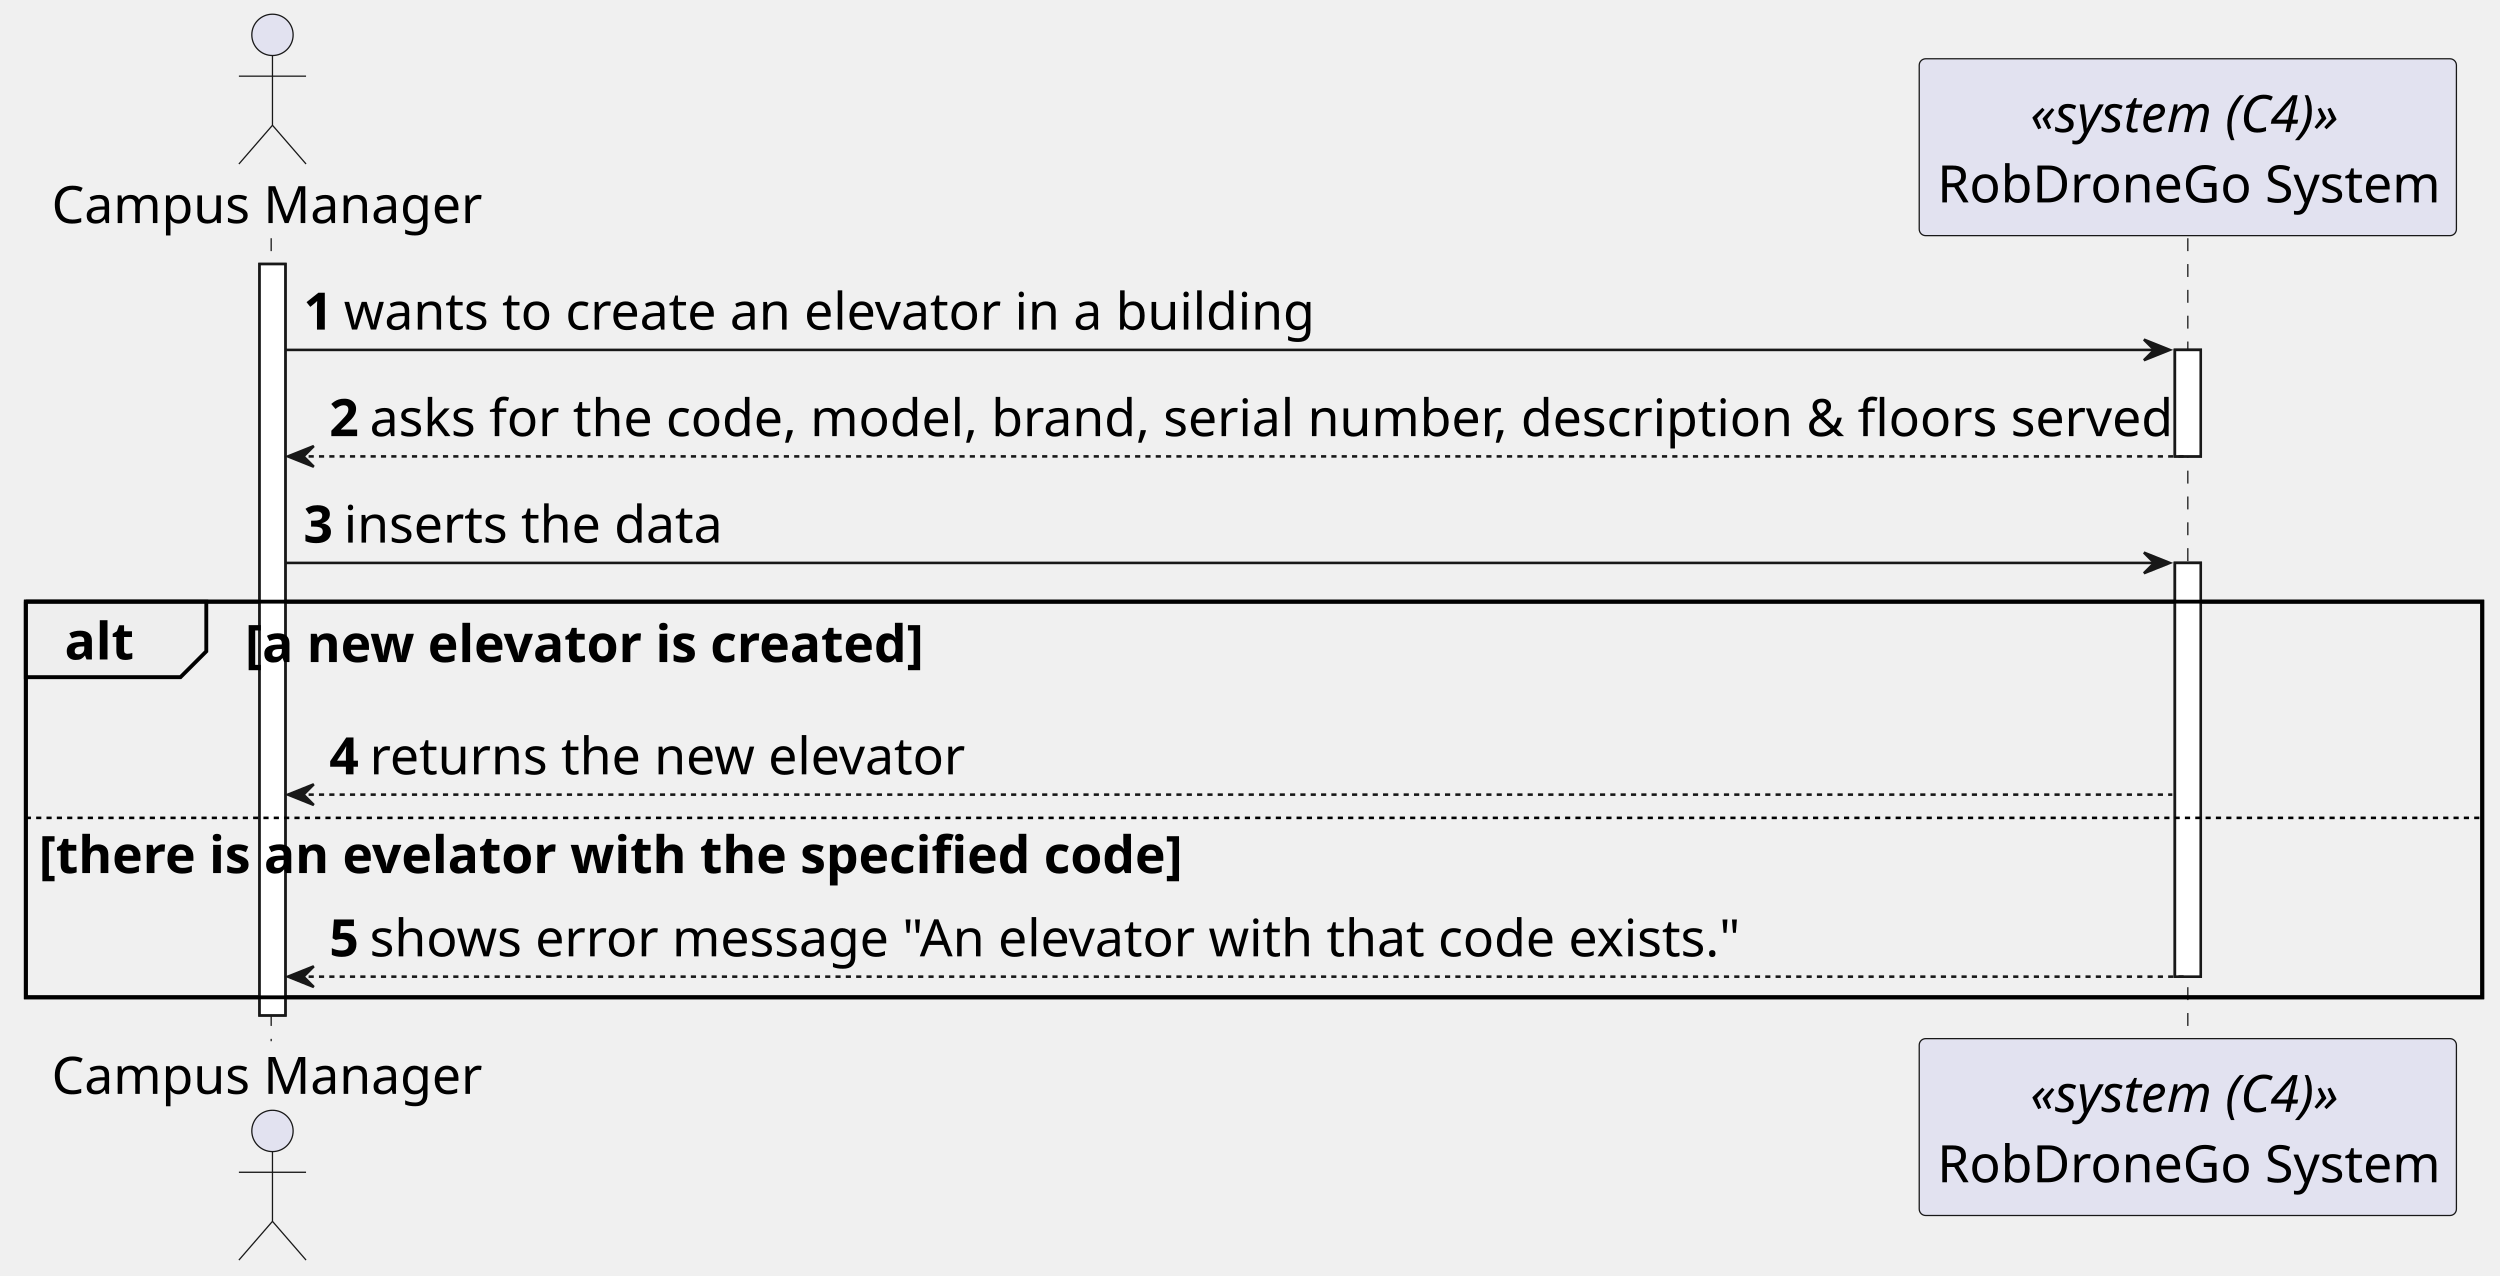
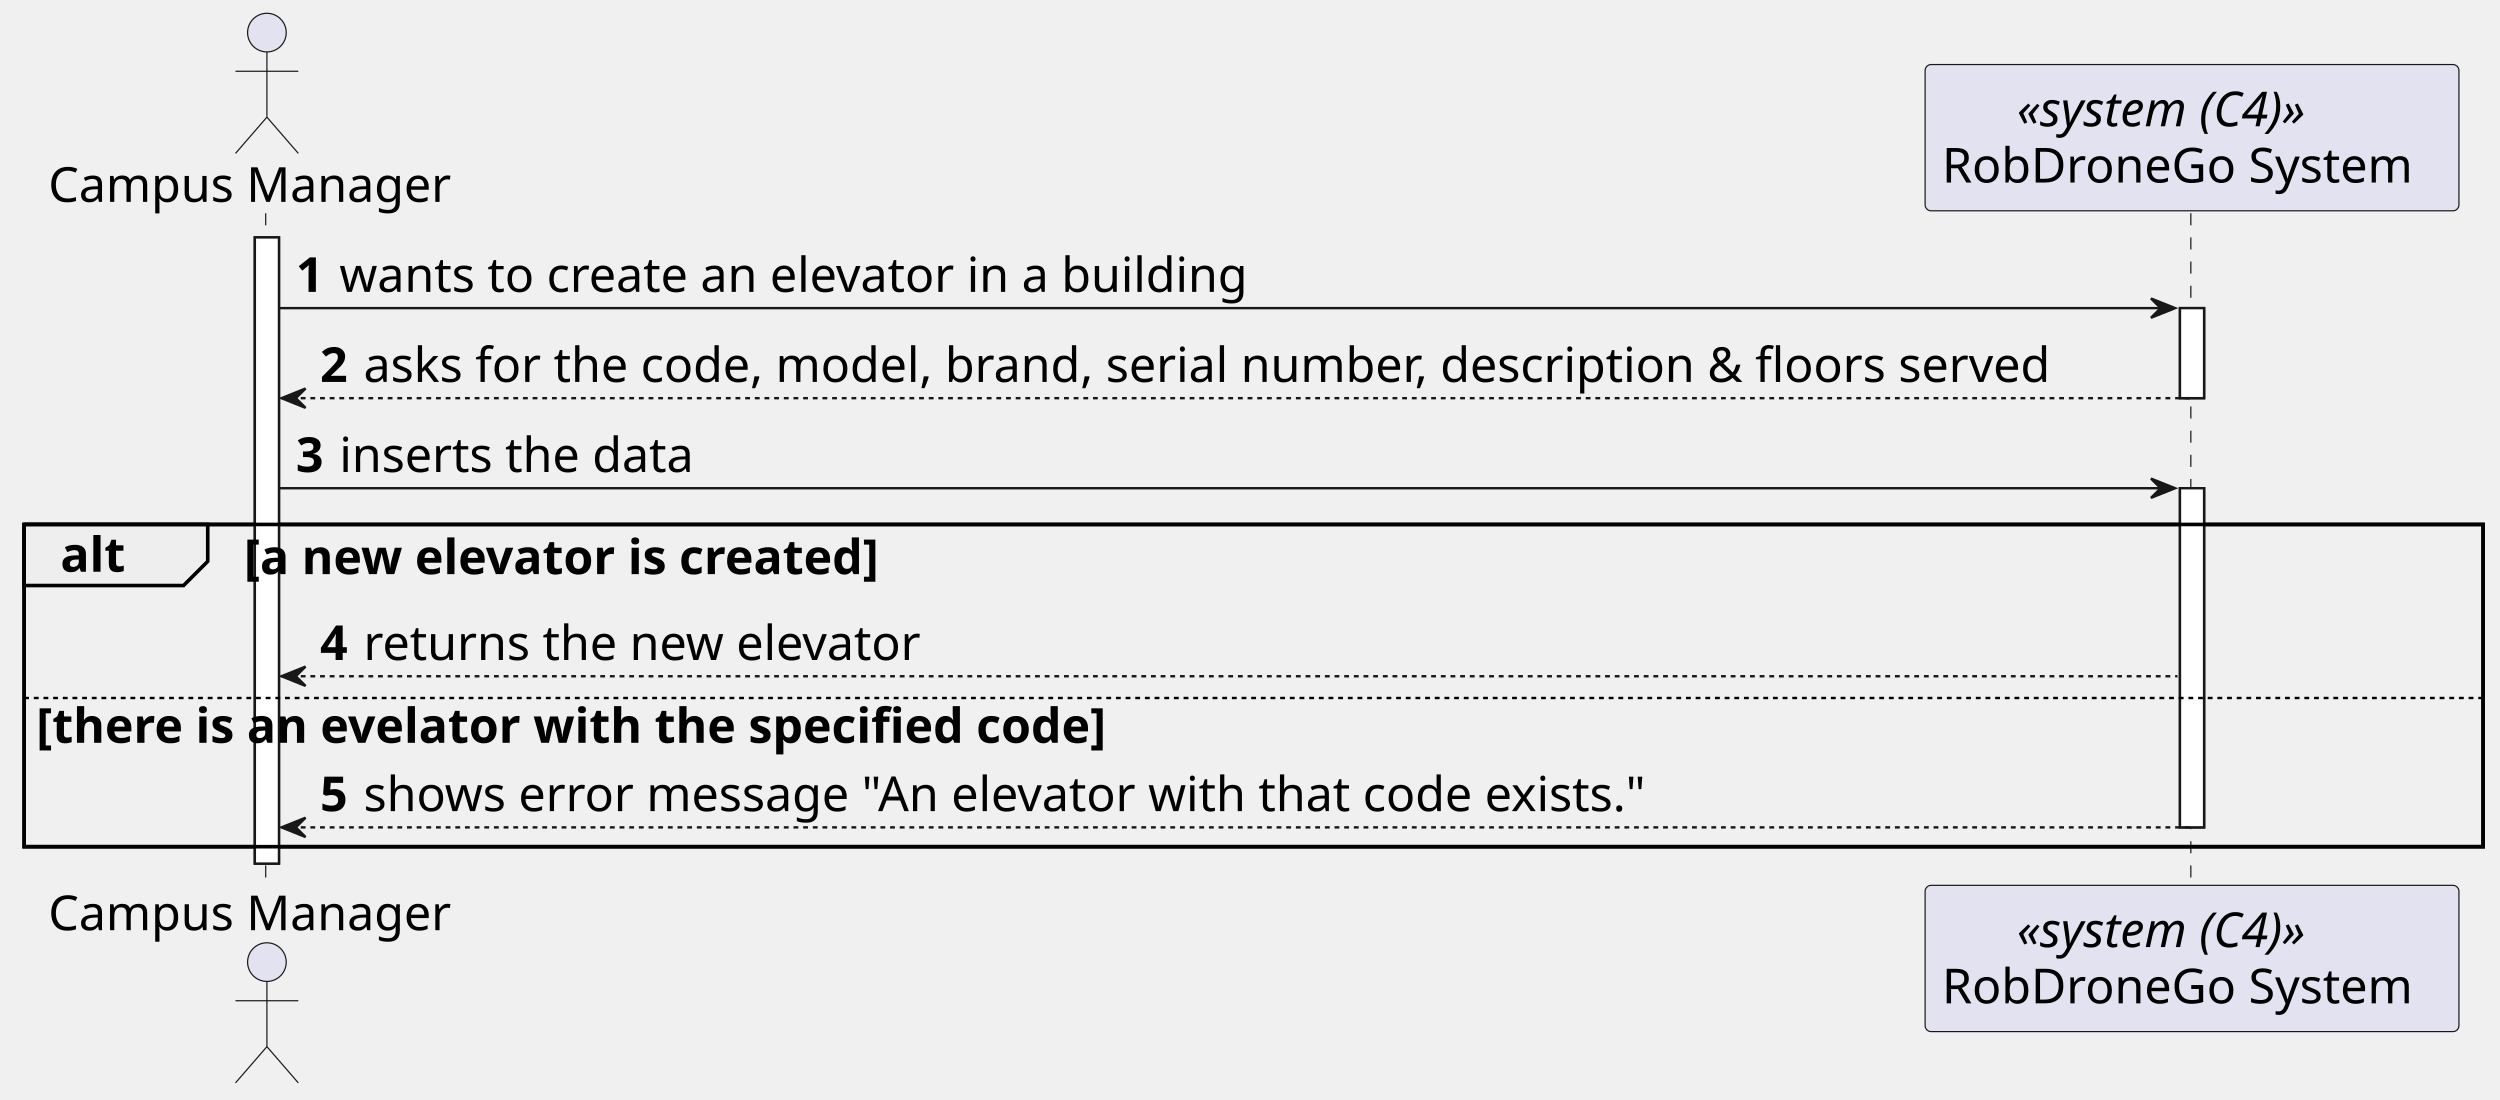
- <svg xmlns="http://www.w3.org/2000/svg" contentStyleType="text/css" height="494px" preserveAspectRatio="none" style="width:968px;height:494px;background:#FFFFFF;" version="1.1" viewBox="0 0 968 494" width="968px" zoomAndPan="magnify">
+ <svg xmlns="http://www.w3.org/2000/svg" contentStyleType="text/css" height="455px" preserveAspectRatio="none" style="width:1035px;height:455px;background:#FFFFFF;" version="1.1" viewBox="0 0 1035 455" width="1035px" zoomAndPan="magnify">
  <defs />
  <g>
-     <rect fill="#FFFFFF" height="290.92" style="stroke:#181818;stroke-width:1.0;" width="10" x="100.5" y="102.24" />
-     <rect fill="#FFFFFF" height="41.24" style="stroke:#181818;stroke-width:1.0;" width="10" x="842.125" y="135.48" />
-     <rect fill="#FFFFFF" height="160.2" style="stroke:#181818;stroke-width:1.0;" width="10" x="842.125" y="217.96" />
-     <rect fill="none" height="153.2" style="stroke:#000000;stroke-width:1.5;" width="951.125" x="10" y="232.96" />
-     <line style="stroke:#181818;stroke-width:0.5;stroke-dasharray:5.0,5.0;" x1="105" x2="105" y1="92.24" y2="403.16" />
-     <line style="stroke:#181818;stroke-width:0.5;stroke-dasharray:5.0,5.0;" x1="847.125" x2="847.125" y1="92.24" y2="403.16" />
-     <text fill="#000000" font-family="sans-serif" font-size="20" lengthAdjust="spacing" textLength="165" x="20" y="86.38">Campus Manager</text>
-     <ellipse cx="105.5" cy="13.5" fill="#E2E2F0" rx="8" ry="8" style="stroke:#181818;stroke-width:0.5;" />
-     <path d="M105.5,21.5 L105.5,48.5 M92.5,29.5 L118.5,29.5 M105.5,48.5 L92.5,63.5 M105.5,48.5 L118.5,63.5 " fill="none" style="stroke:#181818;stroke-width:0.5;" />
-     <text fill="#000000" font-family="sans-serif" font-size="20" lengthAdjust="spacing" textLength="165" x="20" y="423.54">Campus Manager</text>
-     <ellipse cx="105.5" cy="437.9" fill="#E2E2F0" rx="8" ry="8" style="stroke:#181818;stroke-width:0.5;" />
-     <path d="M105.5,445.9 L105.5,472.9 M92.5,453.9 L118.5,453.9 M105.5,472.9 L92.5,487.9 M105.5,472.9 L118.5,487.9 " fill="none" style="stroke:#181818;stroke-width:0.5;" />
-     <rect fill="#E2E2F0" height="68.48" rx="2.5" ry="2.5" style="stroke:#181818;stroke-width:0.5;" width="208" x="743.125" y="22.76" />
-     <text fill="#000000" font-family="sans-serif" font-size="20" font-style="italic" lengthAdjust="spacing" textLength="122" x="786.125" y="51.14">«system (C4)»</text>
-     <text fill="#000000" font-family="sans-serif" font-size="20" lengthAdjust="spacing" textLength="194" x="750.125" y="78.38">RobDroneGo System</text>
-     <rect fill="#E2E2F0" height="68.48" rx="2.5" ry="2.5" style="stroke:#181818;stroke-width:0.5;" width="208" x="743.125" y="402.16" />
-     <text fill="#000000" font-family="sans-serif" font-size="20" font-style="italic" lengthAdjust="spacing" textLength="122" x="786.125" y="430.54">«system (C4)»</text>
-     <text fill="#000000" font-family="sans-serif" font-size="20" lengthAdjust="spacing" textLength="194" x="750.125" y="457.78">RobDroneGo System</text>
-     <rect fill="#FFFFFF" height="290.92" style="stroke:#181818;stroke-width:1.0;" width="10" x="100.5" y="102.24" />
-     <rect fill="#FFFFFF" height="41.24" style="stroke:#181818;stroke-width:1.0;" width="10" x="842.125" y="135.48" />
-     <rect fill="#FFFFFF" height="160.2" style="stroke:#181818;stroke-width:1.0;" width="10" x="842.125" y="217.96" />
-     <polygon fill="#181818" points="830.125,131.48,840.125,135.48,830.125,139.48,834.125,135.48" style="stroke:#181818;stroke-width:1.0;" />
-     <line style="stroke:#181818;stroke-width:1.0;" x1="110.5" x2="836.125" y1="135.48" y2="135.48" />
-     <text fill="#000000" font-family="sans-serif" font-size="20" font-weight="bold" lengthAdjust="spacing" textLength="11.625" x="117.5" y="127.62">1</text>
-     <text fill="#000000" font-family="sans-serif" font-size="20" lengthAdjust="spacing" textLength="369" x="133.125" y="127.62">wants to create an elevator in a building</text>
-     <polygon fill="#181818" points="121.5,172.72,111.5,176.72,121.5,180.72,117.5,176.72" style="stroke:#181818;stroke-width:1.0;" />
-     <line style="stroke:#181818;stroke-width:1.0;stroke-dasharray:2.0,2.0;" x1="115.5" x2="846.125" y1="176.72" y2="176.72" />
-     <text fill="#000000" font-family="sans-serif" font-size="20" font-weight="bold" lengthAdjust="spacing" textLength="11.625" x="127.5" y="168.86">2</text>
-     <text fill="#000000" font-family="sans-serif" font-size="20" lengthAdjust="spacing" textLength="692" x="143.125" y="168.86">asks for the code, model, brand, serial number, description &amp; floors served</text>
-     <polygon fill="#181818" points="830.125,213.96,840.125,217.96,830.125,221.96,834.125,217.96" style="stroke:#181818;stroke-width:1.0;" />
-     <line style="stroke:#181818;stroke-width:1.0;" x1="110.5" x2="836.125" y1="217.96" y2="217.96" />
-     <text fill="#000000" font-family="sans-serif" font-size="20" font-weight="bold" lengthAdjust="spacing" textLength="11.625" x="117.5" y="210.1">3</text>
-     <text fill="#000000" font-family="sans-serif" font-size="20" lengthAdjust="spacing" textLength="144" x="133.125" y="210.1">inserts the data</text>
-     <path d="M10,232.96 L79.875,232.96 L79.875,252.2 L69.875,262.2 L10,262.2 L10,232.96 " fill="#EEEEEE" style="stroke:#000000;stroke-width:1.5;" />
-     <rect fill="none" height="153.2" style="stroke:#000000;stroke-width:1.5;" width="951.125" x="10" y="232.96" />
-     <text fill="#000000" font-family="sans-serif" font-size="20" font-weight="bold" lengthAdjust="spacing" textLength="24.875" x="25" y="255.34">alt</text>
-     <text fill="#000000" font-family="sans-serif" font-size="20" font-weight="bold" lengthAdjust="spacing" textLength="258.375" x="94.875" y="256.34">[a new elevator is created]</text>
-     <polygon fill="#181818" points="121.5,303.68,111.5,307.68,121.5,311.68,117.5,307.68" style="stroke:#181818;stroke-width:1.0;" />
-     <line style="stroke:#181818;stroke-width:1.0;stroke-dasharray:2.0,2.0;" x1="115.5" x2="841.125" y1="307.68" y2="307.68" />
-     <text fill="#000000" font-family="sans-serif" font-size="20" font-weight="bold" lengthAdjust="spacing" textLength="11.625" x="127.5" y="299.82">4</text>
-     <text fill="#000000" font-family="sans-serif" font-size="20" lengthAdjust="spacing" textLength="227" x="143.125" y="299.82">returns the new elevator</text>
-     <line style="stroke:#000000;stroke-width:1.0;stroke-dasharray:2.0,2.0;" x1="10" x2="961.125" y1="316.68" y2="316.68" />
-     <text fill="#000000" font-family="sans-serif" font-size="20" font-weight="bold" lengthAdjust="spacing" textLength="433.375" x="15" y="338.06">[there is an evelator with the specified code]</text>
-     <polygon fill="#181818" points="121.5,374.16,111.5,378.16,121.5,382.16,117.5,378.16" style="stroke:#181818;stroke-width:1.0;" />
-     <line style="stroke:#181818;stroke-width:1.0;stroke-dasharray:2.0,2.0;" x1="115.5" x2="846.125" y1="378.16" y2="378.16" />
-     <text fill="#000000" font-family="sans-serif" font-size="20" font-weight="bold" lengthAdjust="spacing" textLength="11.625" x="127.5" y="370.3">5</text>
-     <text fill="#000000" font-family="sans-serif" font-size="20" lengthAdjust="spacing" textLength="528" x="143.125" y="370.3">shows error message "An elevator with that code exists."</text>
+     <rect fill="#FFFFFF" height="259.25" style="stroke:#181818;stroke-width:1.0;" width="10" x="105.5" y="98.281" />
+     <rect fill="#FFFFFF" height="37.281" style="stroke:#181818;stroke-width:1.0;" width="10" x="902.5" y="127.562" />
+     <rect fill="#FFFFFF" height="140.406" style="stroke:#181818;stroke-width:1.0;" width="10" x="902.5" y="202.125" />
+     <rect fill="none" height="133.406" style="stroke:#000000;stroke-width:1.5;" width="1018" x="10" y="217.125" />
+     <line style="stroke:#181818;stroke-width:0.5;stroke-dasharray:5.0,5.0;" x1="110" x2="110" y1="88.281" y2="367.531" />
+     <line style="stroke:#181818;stroke-width:0.5;stroke-dasharray:5.0,5.0;" x1="907" x2="907" y1="88.281" y2="367.531" />
+     <text fill="#000000" font-family="sans-serif" font-size="20" lengthAdjust="spacing" textLength="175" x="20" y="83.564">Campus Manager</text>
+     <ellipse cx="110.5" cy="13.5" fill="#E2E2F0" rx="8" ry="8" style="stroke:#181818;stroke-width:0.5;" />
+     <path d="M110.5,21.5 L110.5,48.5 M97.5,29.5 L123.5,29.5 M110.5,48.5 L97.5,63.5 M110.5,48.5 L123.5,63.5 " fill="none" style="stroke:#181818;stroke-width:0.5;" />
+     <text fill="#000000" font-family="sans-serif" font-size="20" lengthAdjust="spacing" textLength="175" x="20" y="385.096">Campus Manager</text>
+     <ellipse cx="110.5" cy="398.312" fill="#E2E2F0" rx="8" ry="8" style="stroke:#181818;stroke-width:0.5;" />
+     <path d="M110.5,406.312 L110.5,433.312 M97.5,414.312 L123.5,414.312 M110.5,433.312 L97.5,448.312 M110.5,433.312 L123.5,448.312 " fill="none" style="stroke:#181818;stroke-width:0.5;" />
+     <rect fill="#E2E2F0" height="60.562" rx="2.5" ry="2.5" style="stroke:#181818;stroke-width:0.5;" width="221" x="797" y="26.719" />
+     <text fill="#000000" font-family="sans-serif" font-size="20" font-style="italic" lengthAdjust="spacing" textLength="145" x="835" y="52.283">«system (C4)»</text>
+     <text fill="#000000" font-family="sans-serif" font-size="20" lengthAdjust="spacing" textLength="207" x="804" y="75.564">RobDroneGo System</text>
+     <rect fill="#E2E2F0" height="60.562" rx="2.5" ry="2.5" style="stroke:#181818;stroke-width:0.5;" width="221" x="797" y="366.531" />
+     <text fill="#000000" font-family="sans-serif" font-size="20" font-style="italic" lengthAdjust="spacing" textLength="145" x="835" y="392.096">«system (C4)»</text>
+     <text fill="#000000" font-family="sans-serif" font-size="20" lengthAdjust="spacing" textLength="207" x="804" y="415.377">RobDroneGo System</text>
+     <rect fill="#FFFFFF" height="259.25" style="stroke:#181818;stroke-width:1.0;" width="10" x="105.5" y="98.281" />
+     <rect fill="#FFFFFF" height="37.281" style="stroke:#181818;stroke-width:1.0;" width="10" x="902.5" y="127.562" />
+     <rect fill="#FFFFFF" height="140.406" style="stroke:#181818;stroke-width:1.0;" width="10" x="902.5" y="202.125" />
+     <polygon fill="#181818" points="890.5,123.562,900.5,127.562,890.5,131.562,894.5,127.562" style="stroke:#181818;stroke-width:1.0;" />
+     <line style="stroke:#181818;stroke-width:1.0;" x1="115.5" x2="896.5" y1="127.562" y2="127.562" />
+     <text fill="#000000" font-family="sans-serif" font-size="20" font-weight="bold" lengthAdjust="spacing" textLength="14" x="122.5" y="120.846">1</text>
+     <text fill="#000000" font-family="sans-serif" font-size="20" lengthAdjust="spacing" textLength="405" x="140.5" y="120.846">wants to create an elevator in a building</text>
+     <polygon fill="#181818" points="126.5,160.844,116.5,164.844,126.5,168.844,122.5,164.844" style="stroke:#181818;stroke-width:1.0;" />
+     <line style="stroke:#181818;stroke-width:1.0;stroke-dasharray:2.0,2.0;" x1="120.5" x2="906.5" y1="164.844" y2="164.844" />
+     <text fill="#000000" font-family="sans-serif" font-size="20" font-weight="bold" lengthAdjust="spacing" textLength="14" x="132.5" y="158.127">2</text>
+     <text fill="#000000" font-family="sans-serif" font-size="20" lengthAdjust="spacing" textLength="745" x="150.5" y="158.127">asks for the code, model, brand, serial number, description &amp; floors served</text>
+     <polygon fill="#181818" points="890.5,198.125,900.5,202.125,890.5,206.125,894.5,202.125" style="stroke:#181818;stroke-width:1.0;" />
+     <line style="stroke:#181818;stroke-width:1.0;" x1="115.5" x2="896.5" y1="202.125" y2="202.125" />
+     <text fill="#000000" font-family="sans-serif" font-size="20" font-weight="bold" lengthAdjust="spacing" textLength="14" x="122.5" y="195.408">3</text>
+     <text fill="#000000" font-family="sans-serif" font-size="20" lengthAdjust="spacing" textLength="157" x="140.5" y="195.408">inserts the data</text>
+     <path d="M10,217.125 L86,217.125 L86,232.406 L76,242.406 L10,242.406 L10,217.125 " fill="#EEEEEE" style="stroke:#000000;stroke-width:1.5;" />
+     <rect fill="none" height="133.406" style="stroke:#000000;stroke-width:1.5;" width="1018" x="10" y="217.125" />
+     <text fill="#000000" font-family="sans-serif" font-size="20" font-weight="bold" lengthAdjust="spacing" textLength="31" x="25" y="236.69">alt</text>
+     <text fill="#000000" font-family="sans-serif" font-size="20" font-weight="bold" lengthAdjust="spacing" textLength="309" x="101" y="237.69">[a new elevator is created]</text>
+     <polygon fill="#181818" points="126.5,275.969,116.5,279.969,126.5,283.969,122.5,279.969" style="stroke:#181818;stroke-width:1.0;" />
+     <line style="stroke:#181818;stroke-width:1.0;stroke-dasharray:2.0,2.0;" x1="120.5" x2="901.5" y1="279.969" y2="279.969" />
+     <text fill="#000000" font-family="sans-serif" font-size="20" font-weight="bold" lengthAdjust="spacing" textLength="14" x="132.5" y="273.252">4</text>
+     <text fill="#000000" font-family="sans-serif" font-size="20" lengthAdjust="spacing" textLength="246" x="150.5" y="273.252">returns the new elevator</text>
+     <line style="stroke:#000000;stroke-width:1.0;stroke-dasharray:2.0,2.0;" x1="10" x2="1028" y1="288.969" y2="288.969" />
+     <text fill="#000000" font-family="sans-serif" font-size="20" font-weight="bold" lengthAdjust="spacing" textLength="516" x="15" y="307.533">[there is an evelator with the specified code]</text>
+     <polygon fill="#181818" points="126.5,338.531,116.5,342.531,126.5,346.531,122.5,342.531" style="stroke:#181818;stroke-width:1.0;" />
+     <line style="stroke:#181818;stroke-width:1.0;stroke-dasharray:2.0,2.0;" x1="120.5" x2="906.5" y1="342.531" y2="342.531" />
+     <text fill="#000000" font-family="sans-serif" font-size="20" font-weight="bold" lengthAdjust="spacing" textLength="14" x="132.5" y="335.815">5</text>
+     <text fill="#000000" font-family="sans-serif" font-size="20" lengthAdjust="spacing" textLength="571" x="150.5" y="335.815">shows error message "An elevator with that code exists."</text>
  </g>
</svg>
